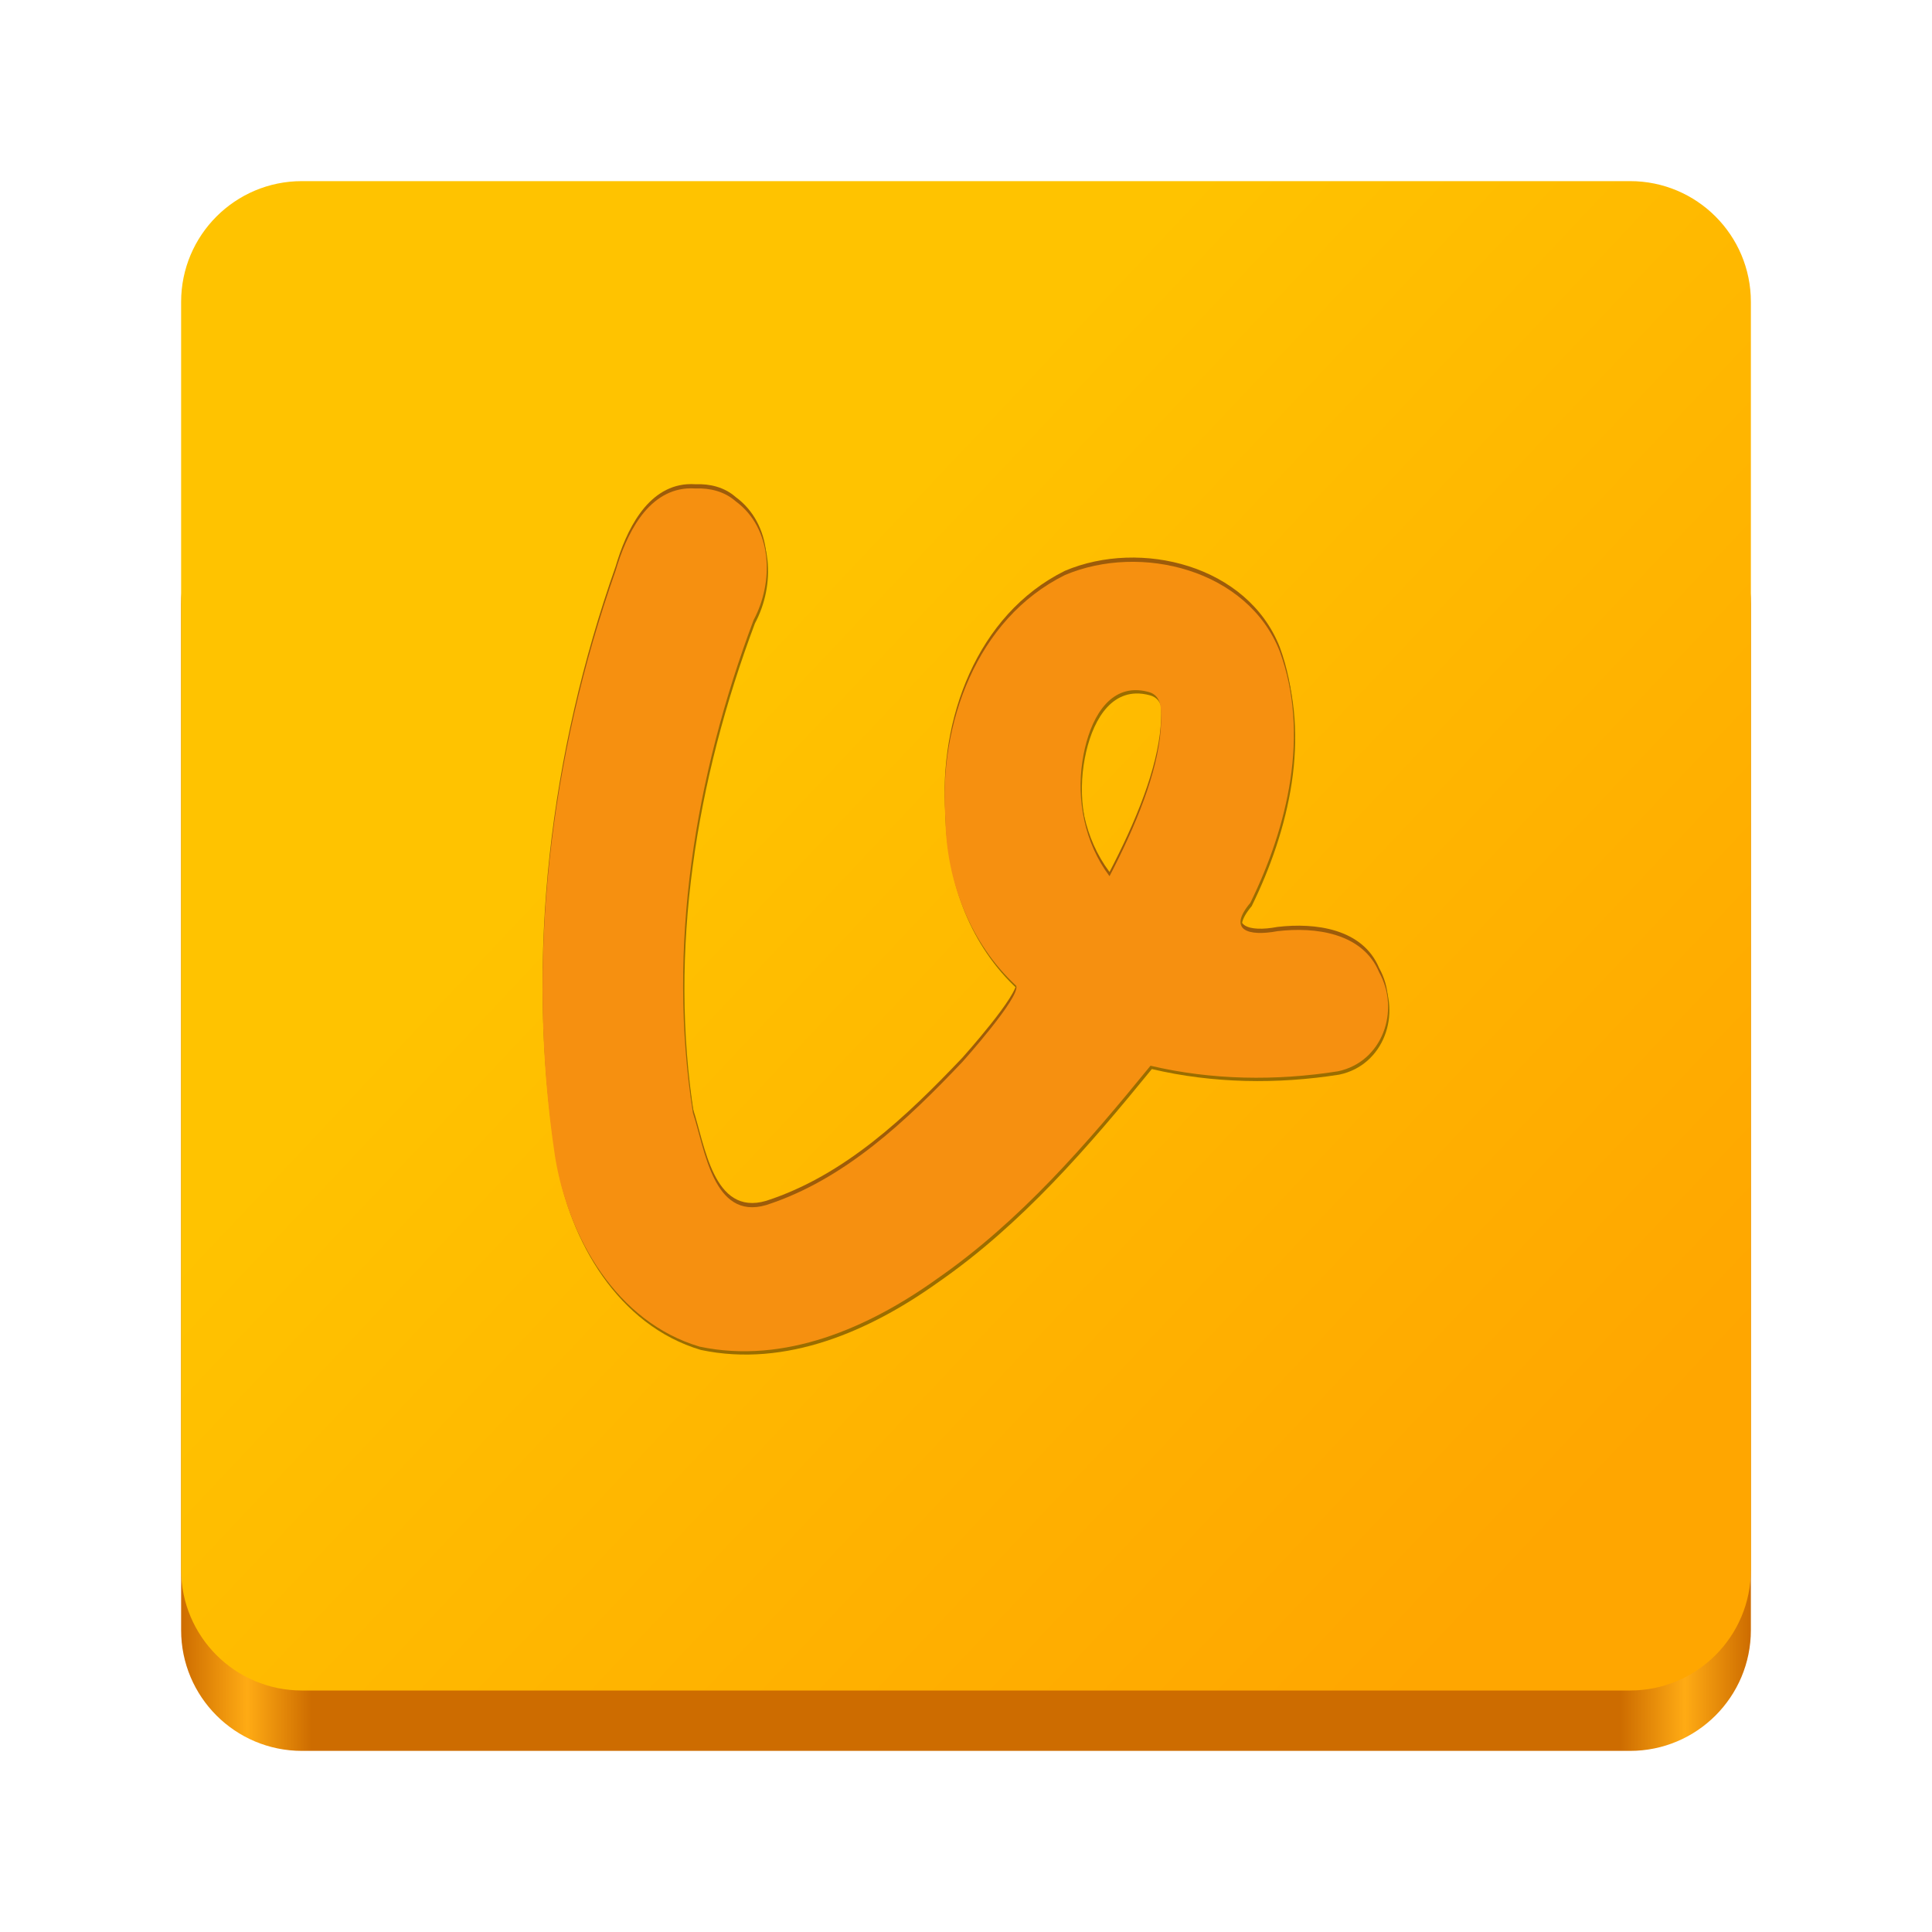
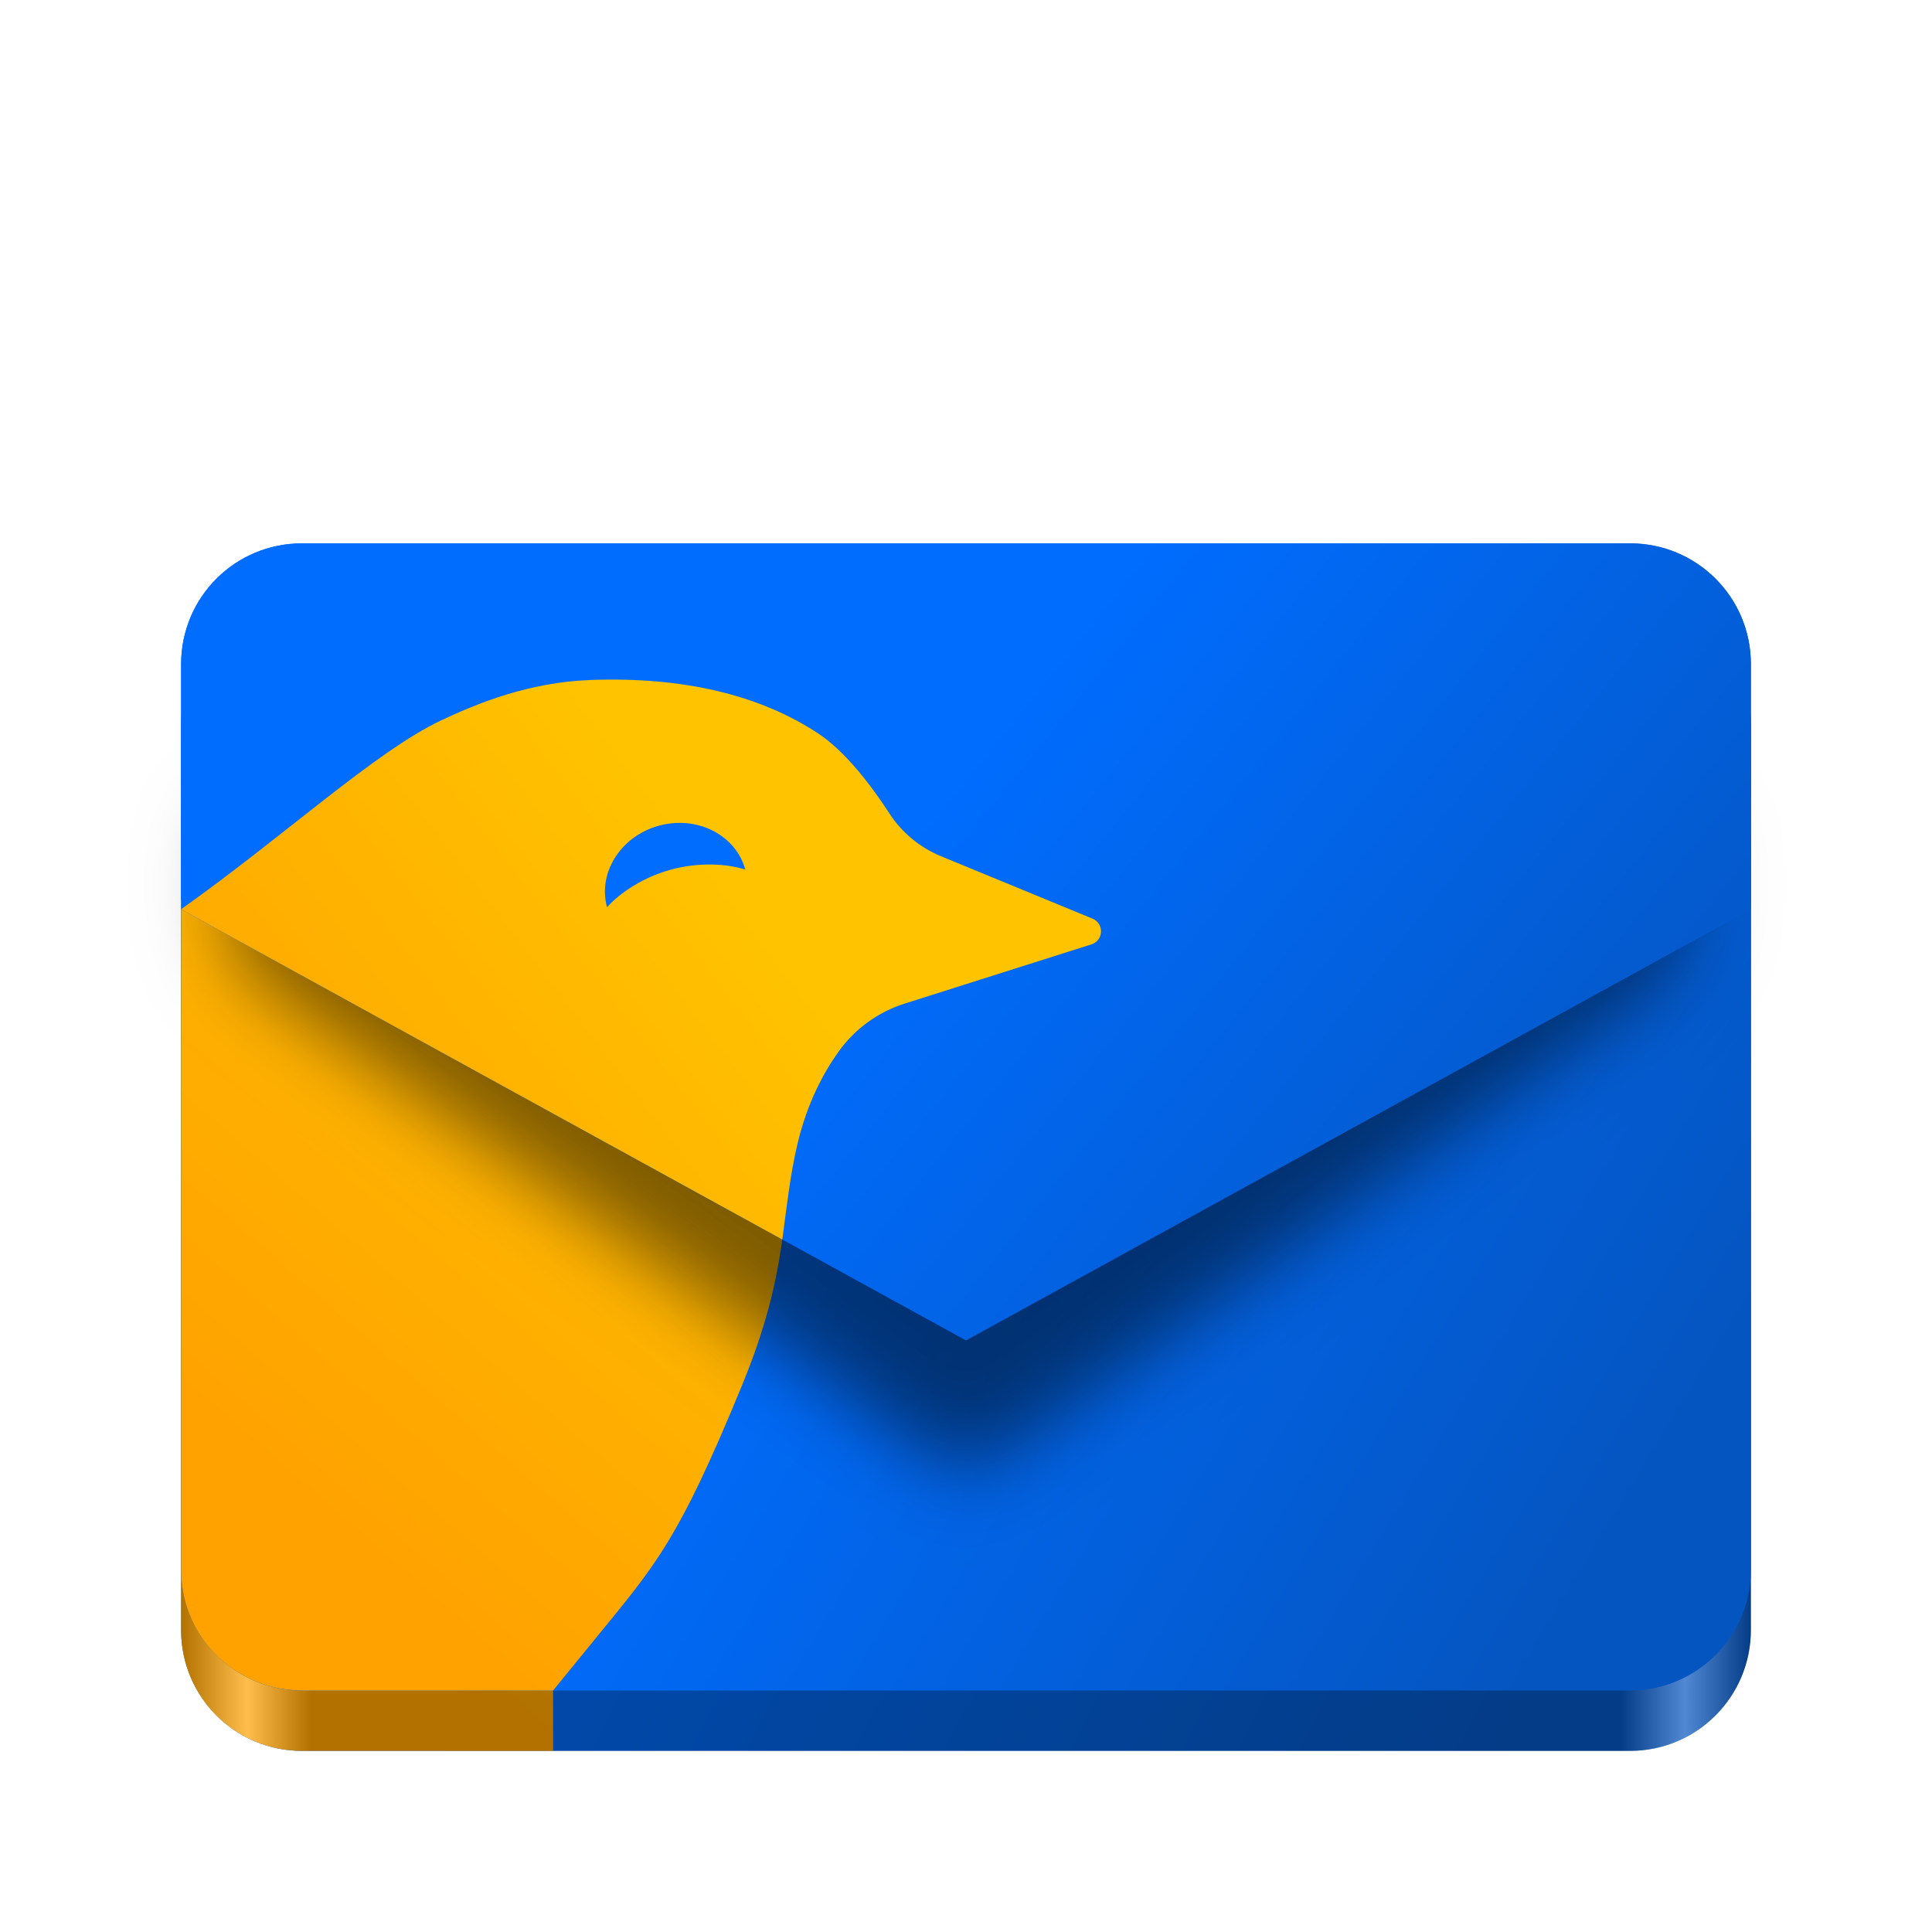
- <svg xmlns="http://www.w3.org/2000/svg" xmlns:xlink="http://www.w3.org/1999/xlink" viewBox="0 0 128 128" style="display:inline;enable-background:new" version="1.0" id="svg11300" height="128" width="128" xml:space="preserve">
-   <defs id="defs3">
-     <linearGradient id="linearGradient10">
-       <stop style="stop-color:#ffc300;stop-opacity:1;" offset="0" id="stop10" />
-       <stop style="stop-color:#ffa600;stop-opacity:1;" offset="1" id="stop11" />
+ <svg xml:space="preserve" width="128" height="128" style="display:inline;enable-background:new" version="1.0" viewBox="0 0 128 128">
+   <defs>
+     <linearGradient id="b">
+       <stop offset="0" style="stop-color:#000;stop-opacity:1" />
+       <stop offset=".042" style="stop-color:#fff;stop-opacity:1" />
+       <stop offset=".083" style="stop-color:#000;stop-opacity:1" />
+       <stop offset=".917" style="stop-color:#000;stop-opacity:1" />
+       <stop offset=".958" style="stop-color:#fff;stop-opacity:1" />
+       <stop offset="1" style="stop-color:#000;stop-opacity:1" />
    </linearGradient>
-     <linearGradient y2="44" x2="464" y1="44" x1="48" gradientTransform="matrix(0.25,0,0,0.25,0,53)" gradientUnits="userSpaceOnUse" id="linearGradient1747" xlink:href="#linearGradient974" />
-     <linearGradient id="linearGradient974">
-       <stop style="stop-color:#cd6c00;stop-opacity:1;" offset="0" id="stop962" />
-       <stop id="stop964" offset="0.042" style="stop-color:#ffab14;stop-opacity:1;" />
-       <stop style="stop-color:#cd6c00;stop-opacity:1;" offset="0.083" id="stop966" />
-       <stop id="stop968" offset="0.917" style="stop-color:#cd6c00;stop-opacity:1;" />
-       <stop style="stop-color:#ffab14;stop-opacity:1;" offset="0.958" id="stop970" />
-       <stop style="stop-color:#cd6c00;stop-opacity:1;" offset="1" id="stop972" />
+     <linearGradient id="a" x1="0" x2="1" y1="0" y2="0" gradientTransform="rotate(30.092 -31.48777 382.1637)scale(65.23879)" gradientUnits="userSpaceOnUse">
+       <stop offset="0" style="stop-color:#006dff;stop-opacity:1" />
+       <stop offset="1" style="stop-color:#0555c0;stop-opacity:1" />
    </linearGradient>
-     <linearGradient xlink:href="#linearGradient10" id="linearGradient11" x1="46.952" y1="45.683" x2="104.866" y2="100.336" gradientUnits="userSpaceOnUse" />
+     <linearGradient id="c" x1="0" x2="1" y1="0" y2="0" gradientTransform="matrix(30.92897 -35.43636 35.43636 30.92897 156.4419 91.10977)" gradientUnits="userSpaceOnUse">
+       <stop offset="0" style="stop-color:#ffa200;stop-opacity:1" />
+       <stop offset="1" style="stop-color:#ffc300;stop-opacity:1" />
+     </linearGradient>
+     <linearGradient id="d" x1="0" x2="1" y1="0" y2="0" gradientTransform="rotate(38.866 31.14476 313.0695)scale(57.175)" gradientUnits="userSpaceOnUse">
+       <stop offset="0" style="stop-color:#006dff;stop-opacity:1" />
+       <stop offset="1" style="stop-color:#0555c0;stop-opacity:1" />
+     </linearGradient>
+     <linearGradient id="e" x1="0" x2="1" y1="0" y2="0" gradientTransform="rotate(-37.343 204.2227 -187.2636)scale(41.84954)" gradientUnits="userSpaceOnUse">
+       <stop offset="0" style="stop-color:#ffa200;stop-opacity:1" />
+       <stop offset="1" style="stop-color:#ffc300;stop-opacity:1" />
+     </linearGradient>
+     <linearGradient id="i" x1="49.646" x2="104.642" y1="49.235" y2="82.615" gradientTransform="translate(0 24)" gradientUnits="userSpaceOnUse" href="#a" />
+     <linearGradient id="h" x1="48" x2="464" y1="44" y2="44" gradientTransform="matrix(.25 0 0 .25 0 60.99999)" gradientUnits="userSpaceOnUse" href="#b" />
+     <linearGradient id="j" x1="0" x2="1" y1="0" y2="0" gradientTransform="matrix(30.92897 -35.43636 35.43636 30.92897 156.4419 91.10977)" gradientUnits="userSpaceOnUse" href="#c" />
+     <linearGradient id="f" x1="36.41" x2="104.642" y1="47.029" y2="82.615" gradientTransform="translate(0 28)" gradientUnits="userSpaceOnUse" href="#a" />
+     <linearGradient id="g" x1="0" x2="1" y1="0" y2="0" gradientTransform="matrix(30.92897 -35.43636 35.43636 30.92897 18.44823 101.788)" gradientUnits="userSpaceOnUse" href="#c" />
+     <linearGradient id="l" x1="0" x2="1" y1="0" y2="0" gradientTransform="rotate(38.866 -38.60216 115.6108)scale(57.175)" gradientUnits="userSpaceOnUse" href="#d" />
+     <linearGradient id="m" x1="0" x2="1" y1="0" y2="0" gradientTransform="rotate(-37.343 134.5497 18.91534)scale(41.84954)" gradientUnits="userSpaceOnUse" href="#e" />
+     <filter id="k" width="1.18" height="1.358" x="-.09" y="-.179" style="color-interpolation-filters:sRGB">
+       <feGaussianBlur result="blur" stdDeviation="3.9" />
+       <feComposite in="SourceGraphic" in2="blur" operator="atop" result="composite1" />
+       <feComposite in2="composite1" operator="in" result="composite2" />
+       <feComposite in2="composite2" operator="in" result="composite3" />
+     </filter>
  </defs>
-   <rect ry="8" rx="8" y="32" x="12" height="84" width="104" id="rect1709" style="display:inline;fill:url(#linearGradient1747);fill-opacity:1;stroke:none;stroke-width:0.25;stroke-linecap:butt;stroke-linejoin:miter;stroke-miterlimit:4;stroke-dasharray:none;stroke-dashoffset:0;stroke-opacity:1;marker:none;marker-start:none;marker-mid:none;marker-end:none;paint-order:normal;enable-background:new" />
-   <rect style="display:inline;fill:url(#linearGradient11);fill-opacity:1;stroke:none;stroke-width:0.25;stroke-linecap:butt;stroke-linejoin:miter;stroke-miterlimit:4;stroke-dasharray:none;stroke-dashoffset:0;stroke-opacity:1;marker:none;marker-start:none;marker-mid:none;marker-end:none;paint-order:normal;enable-background:new" id="rect1711" width="104" height="100" x="12" y="12" rx="8" ry="8" />
-   <path id="path20" style="baseline-shift:baseline;display:inline;overflow:visible;vector-effect:none;fill:#9d5c0a;fill-opacity:1;stroke-width:1.008;enable-background:accumulate;stop-color:#000000" d="m 45.523,32.081 c -2.687,0.193 -4.05,3.122 -4.734,5.438 -4.36,12.366 -5.979,25.827 -4.016,38.826 0.871,5.366 4.091,10.968 9.578,12.592 5.641,1.19 11.205,-1.26 15.713,-4.48 5.522,-3.826 9.96,-8.977 14.16,-14.131 4.046,0.956 8.325,1.016 12.42,0.369 2.957,-0.624 4.139,-4.032 2.725,-6.566 -1.096,-2.619 -4.253,-3.012 -6.738,-2.717 -1.912,0.357 -3.329,-0.051 -1.791,-1.879 2.481,-5.062 3.948,-11.193 1.947,-16.66 -2.127,-5.412 -9.199,-7.185 -14.23,-5.057 -5.869,2.906 -8.375,9.898 -7.922,16.125 0.054,4.13 1.629,8.26 4.697,11.096 0.245,0.785 -3.576,5.043 -3.576,5.043 -3.69,3.883 -7.801,7.799 -13,9.479 -3.519,1.029 -4.06,-3.753 -4.848,-6.104 -1.734,-11.001 0.129,-22.3 4.02,-32.656 1.347,-2.514 1.27,-6.076 -1.201,-7.879 -0.731,-0.642 -1.691,-0.876 -2.646,-0.838 -0.191,-0.012 -0.378,-0.013 -0.557,0 z m 29.645,13.363 c 0.291,-0.008 0.602,0.029 0.934,0.121 0.853,0.236 0.852,1.096 0.824,2.031 -0.079,2.69 -1.327,6.075 -3.156,9.666 -0.086,0.169 -0.173,0.338 -0.262,0.508 -1.683,-2.239 -2.172,-5.092 -1.801,-7.58 0.35,-2.349 1.421,-4.689 3.461,-4.746 z" />
-   <path id="path21" style="baseline-shift:baseline;display:inline;overflow:visible;vector-effect:none;fill:#9a6d00;fill-opacity:1;stroke-width:1.008;enable-background:accumulate;stop-color:#000000" d="m 45.611,32.583 c -2.687,0.193 -4.05,3.122 -4.734,5.438 -4.36,12.366 -5.979,25.827 -4.016,38.826 0.871,5.366 4.091,10.968 9.578,12.592 5.641,1.19 11.205,-1.26 15.713,-4.48 5.522,-3.826 9.96,-8.977 14.16,-14.131 4.046,0.956 8.325,1.016 12.42,0.369 2.957,-0.624 4.139,-4.032 2.725,-6.566 -1.096,-2.619 -4.253,-3.012 -6.738,-2.717 -1.912,0.357 -3.329,-0.051 -1.791,-1.879 2.481,-5.062 3.948,-11.193 1.947,-16.66 -2.127,-5.412 -9.199,-7.185 -14.23,-5.057 -5.869,2.906 -8.375,9.898 -7.922,16.125 0.054,4.13 1.629,8.26 4.697,11.096 0.245,0.785 -3.576,5.043 -3.576,5.043 -3.69,3.883 -7.801,7.799 -13,9.479 -3.519,1.029 -4.06,-3.753 -4.848,-6.104 -1.734,-11.001 0.129,-22.3 4.02,-32.656 1.347,-2.514 1.27,-6.076 -1.201,-7.879 -0.731,-0.642 -1.691,-0.876 -2.646,-0.838 -0.191,-0.012 -0.378,-0.013 -0.557,0 z m 29.645,13.363 c 0.291,-0.008 0.602,0.029 0.934,0.121 0.853,0.236 0.852,1.096 0.824,2.031 -0.079,2.69 -1.327,6.075 -3.156,9.666 -0.086,0.169 -0.173,0.338 -0.262,0.508 -1.683,-2.239 -2.172,-5.092 -1.801,-7.58 0.35,-2.349 1.421,-4.689 3.461,-4.746 z" />
-   <path id="path16" style="baseline-shift:baseline;display:inline;overflow:visible;vector-effect:none;fill:#f69010;fill-opacity:1;stroke-width:1.008;enable-background:accumulate;stop-color:#000000" d="m 45.523,32.362 c -2.687,0.193 -4.05,3.122 -4.734,5.438 -4.36,12.366 -5.979,25.827 -4.016,38.826 0.871,5.366 4.091,10.968 9.578,12.592 5.641,1.19 11.205,-1.26 15.713,-4.48 5.522,-3.826 9.96,-8.977 14.16,-14.131 4.046,0.956 8.325,1.016 12.42,0.369 2.957,-0.624 4.139,-4.032 2.725,-6.566 -1.096,-2.619 -4.253,-3.012 -6.738,-2.717 -1.912,0.357 -3.329,-0.051 -1.791,-1.879 2.481,-5.062 3.948,-11.193 1.947,-16.66 -2.127,-5.412 -9.199,-7.185 -14.23,-5.057 -5.869,2.906 -8.375,9.898 -7.922,16.125 0.054,4.13 1.629,8.26 4.697,11.096 0.245,0.785 -3.576,5.043 -3.576,5.043 -3.69,3.883 -7.801,7.799 -13,9.479 -3.519,1.029 -4.06,-3.753 -4.848,-6.104 -1.734,-11.001 0.129,-22.3 4.02,-32.656 1.347,-2.514 1.27,-6.076 -1.201,-7.879 -0.731,-0.642 -1.691,-0.876 -2.646,-0.838 -0.191,-0.012 -0.378,-0.013 -0.557,0 z m 29.645,13.363 c 0.291,-0.008 0.602,0.029 0.934,0.121 0.853,0.236 0.852,1.096 0.824,2.031 -0.079,2.69 -1.327,6.075 -3.156,9.666 -0.086,0.169 -0.173,0.338 -0.262,0.508 -1.683,-2.239 -2.172,-5.092 -1.801,-7.58 0.35,-2.349 1.421,-4.689 3.461,-4.746 z" />
+   <rect width="104" height="76" x="12" y="40" rx="8" ry="8" style="display:inline;fill:url(#f);fill-opacity:1;stroke:none;stroke-width:.25;stroke-linecap:butt;stroke-linejoin:miter;stroke-miterlimit:4;stroke-dasharray:none;stroke-dashoffset:0;stroke-opacity:1;marker:none;marker-start:none;marker-mid:none;marker-end:none;paint-order:normal;enable-background:new" />
+   <path d="M12 63.639V108c0 4.102 3.057 7.459 7.025 7.938.335.023.653.062 1.012.062h16.607v-4c4.166-5.114 8.227-5.753 12.549-16.299 3.11-7.589 2.461-10.958 3.648-15.943.643-2.7 1.726-4.706 2.73-6.104 1.076-1.496 2.607-2.605 4.363-3.162l12.377-3.926c.363-.115.617-.445.633-.826.016-.381-.208-.732-.561-.877-2.746-1.131-7.308-3.009-10.041-4.137-1.411-.581-2.609-1.579-3.436-2.861-1.1-1.693-2.863-4.073-4.748-5.303-3.851-2.512-8.866-3.741-15.061-3.51-4.062.15-7.494 1.554-9.859 2.67C24.865 53.786 18.778 58.838 12 63.639m33.076-5.121c2.007.019 3.792 1.23 4.301 3.094-1.256-.397-3.093-.496-4.92.002-1.827.498-3.359 1.515-4.24 2.494-.625-2.295.919-4.718 3.447-5.406.474-.129.949-.188 1.412-.184z" style="clip-rule:evenodd;fill:url(#g);fill-rule:evenodd;stroke-width:.226;stroke-linejoin:round;stroke-miterlimit:2" />
+   <rect width="104" height="76" x="12" y="40" rx="8" ry="8" style="display:inline;fill:url(#h);fill-opacity:1;stroke:none;stroke-width:.25;stroke-linecap:butt;stroke-linejoin:miter;stroke-miterlimit:4;stroke-dasharray:none;stroke-dashoffset:0;stroke-opacity:1;marker:none;marker-start:none;marker-mid:none;marker-end:none;paint-order:normal;enable-background:new;opacity:.3" />
+   <rect width="104" height="76" x="12" y="36" rx="8" ry="8" style="display:inline;fill:url(#i);fill-opacity:1;stroke:none;stroke-width:.25;stroke-linecap:butt;stroke-linejoin:miter;stroke-miterlimit:4;stroke-dasharray:none;stroke-dashoffset:0;stroke-opacity:1;marker:none;marker-start:none;marker-mid:none;marker-end:none;paint-order:normal;enable-background:new" />
+   <path d="M149.994 52.96V97.322c0 4.102 3.057 7.459 7.025 7.938.335.023.653.062 1.012.062h16.607l2.602-3.193c4.166-5.114 5.625-6.56 9.947-17.105 3.11-7.589 2.461-10.958 3.648-15.943.643-2.7 1.726-4.706 2.73-6.104 1.076-1.496 2.607-2.605 4.363-3.162l12.377-3.926c.363-.115.617-.445.633-.826.016-.381-.208-.732-.561-.877-2.746-1.131-7.308-3.009-10.041-4.137-1.411-.581-2.609-1.579-3.436-2.861-1.1-1.693-2.863-4.073-4.748-5.303-3.851-2.512-8.866-3.741-15.061-3.51-4.062.15-7.494 1.554-9.859 2.67-4.375 2.063-10.463 7.116-17.24 11.916m33.076-5.121c2.007.019 3.792 1.23 4.301 3.094-1.256-.397-3.093-.496-4.92.002-1.827.498-3.359 1.515-4.24 2.494-.625-2.295.919-4.718 3.447-5.406.474-.129.949-.188 1.412-.184" style="clip-rule:evenodd;fill:url(#j);fill-rule:evenodd;stroke-width:.226;stroke-linejoin:round;stroke-miterlimit:2" transform="translate(-137.9937 6.67823)" />
+   <path d="M115.36 65.505v-15.11H11.36v15.11L64 102.64l51.36-37.135Z" style="clip-rule:evenodd;display:inline;opacity:.51;fill:#000;fill-rule:nonzero;stroke-width:.226;stroke-linejoin:round;stroke-miterlimit:2;filter:url(#k);enable-background:new" />
+   <path d="M116 43.939C115.968 39.535 112.412 36 108 36H20c-4.411 0-7.967 3.534-8 7.938v16.301l52 28.568 52-28.568z" style="clip-rule:evenodd;display:inline;fill:url(#l);fill-rule:nonzero;stroke-width:.226;stroke-linejoin:round;stroke-miterlimit:2;enable-background:new" />
+   <path d="m12 60.238 39.83 21.883c.278-2.031.507-4.243 1.012-6.363.643-2.699 1.726-4.706 2.73-6.104 1.076-1.496 2.606-2.605 4.363-3.162l12.379-3.926c.363-.115.615-.445.631-.826.016-.381-.208-.732-.561-.877-2.746-1.131-7.308-3.009-10.041-4.137-1.411-.581-2.609-1.579-3.436-2.861-1.1-1.693-2.863-4.075-4.748-5.305-3.851-2.512-8.866-3.739-15.061-3.508-4.062.15-7.494 1.554-9.859 2.67C24.865 49.786 18.778 55.438 12 60.238m33.076-5.721c2.007.019 3.792 1.23 4.301 3.094-1.256-.397-3.093-.496-4.92.002-1.827.498-3.359 1.515-4.24 2.494-.625-2.295.92-4.718 3.447-5.406.474-.129.949-.188 1.412-.184" style="clip-rule:evenodd;fill:url(#m);fill-rule:evenodd;stroke-width:.226;stroke-linejoin:round;stroke-miterlimit:2" />
</svg>
